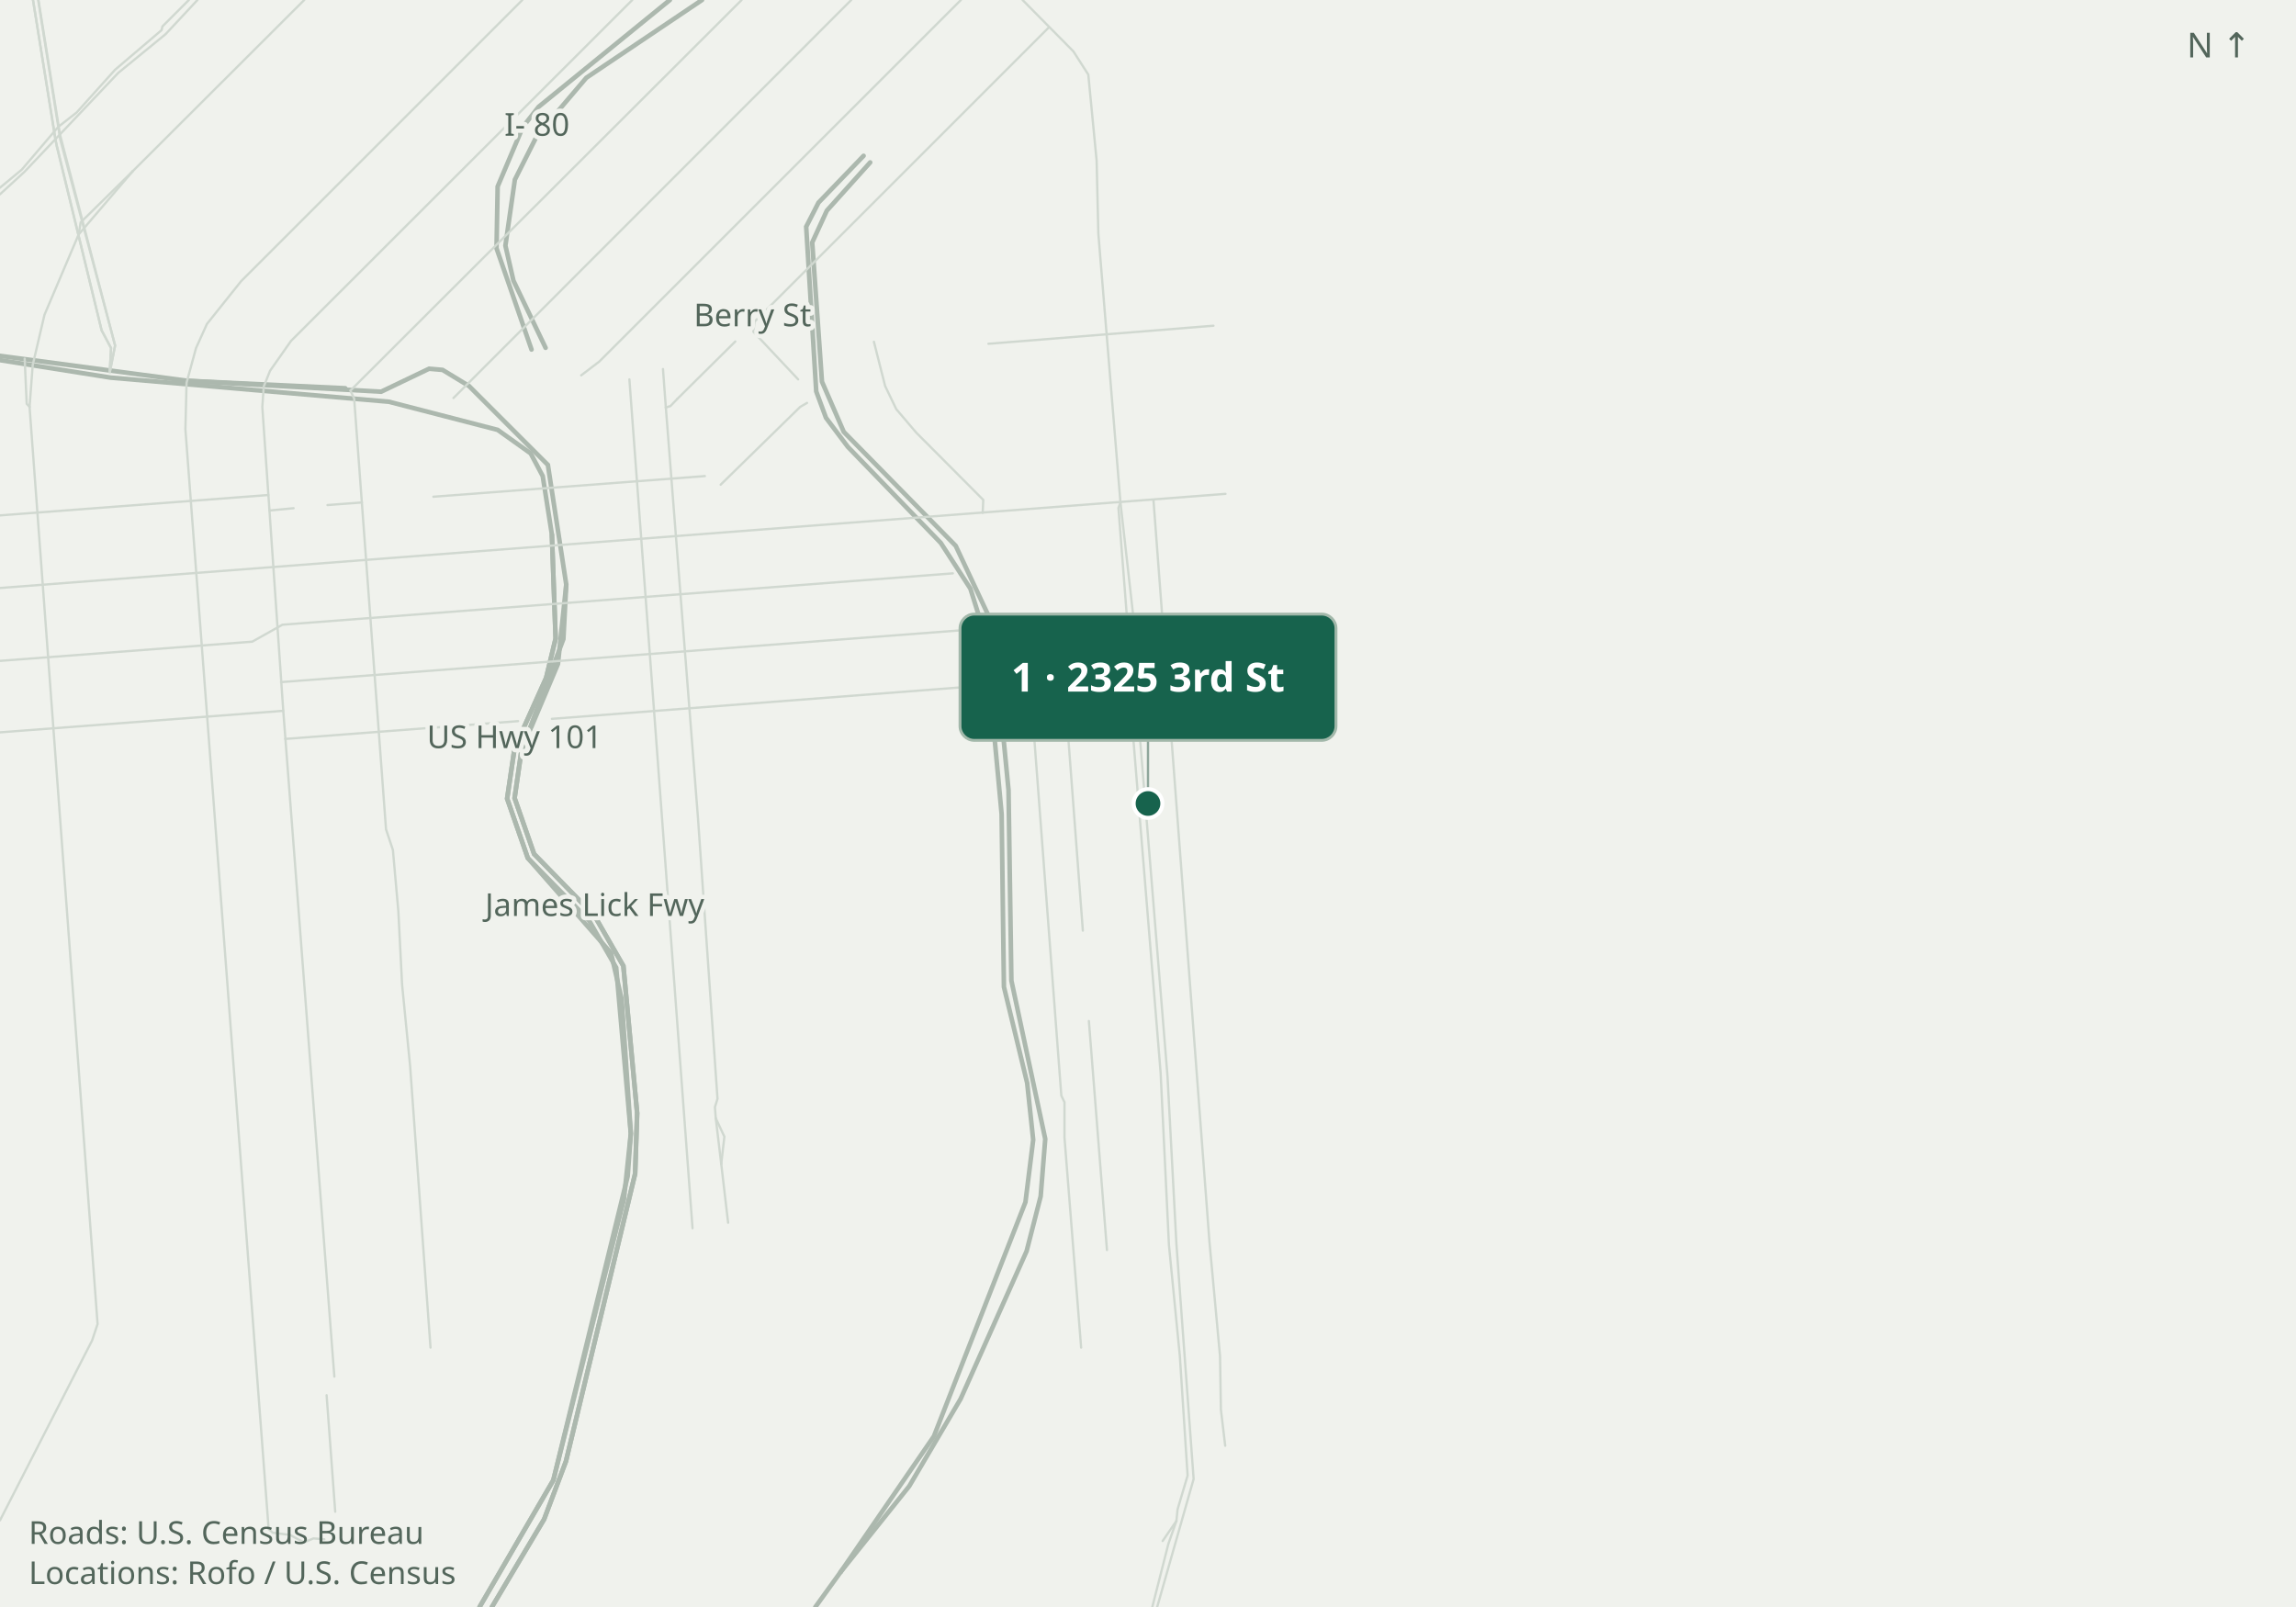
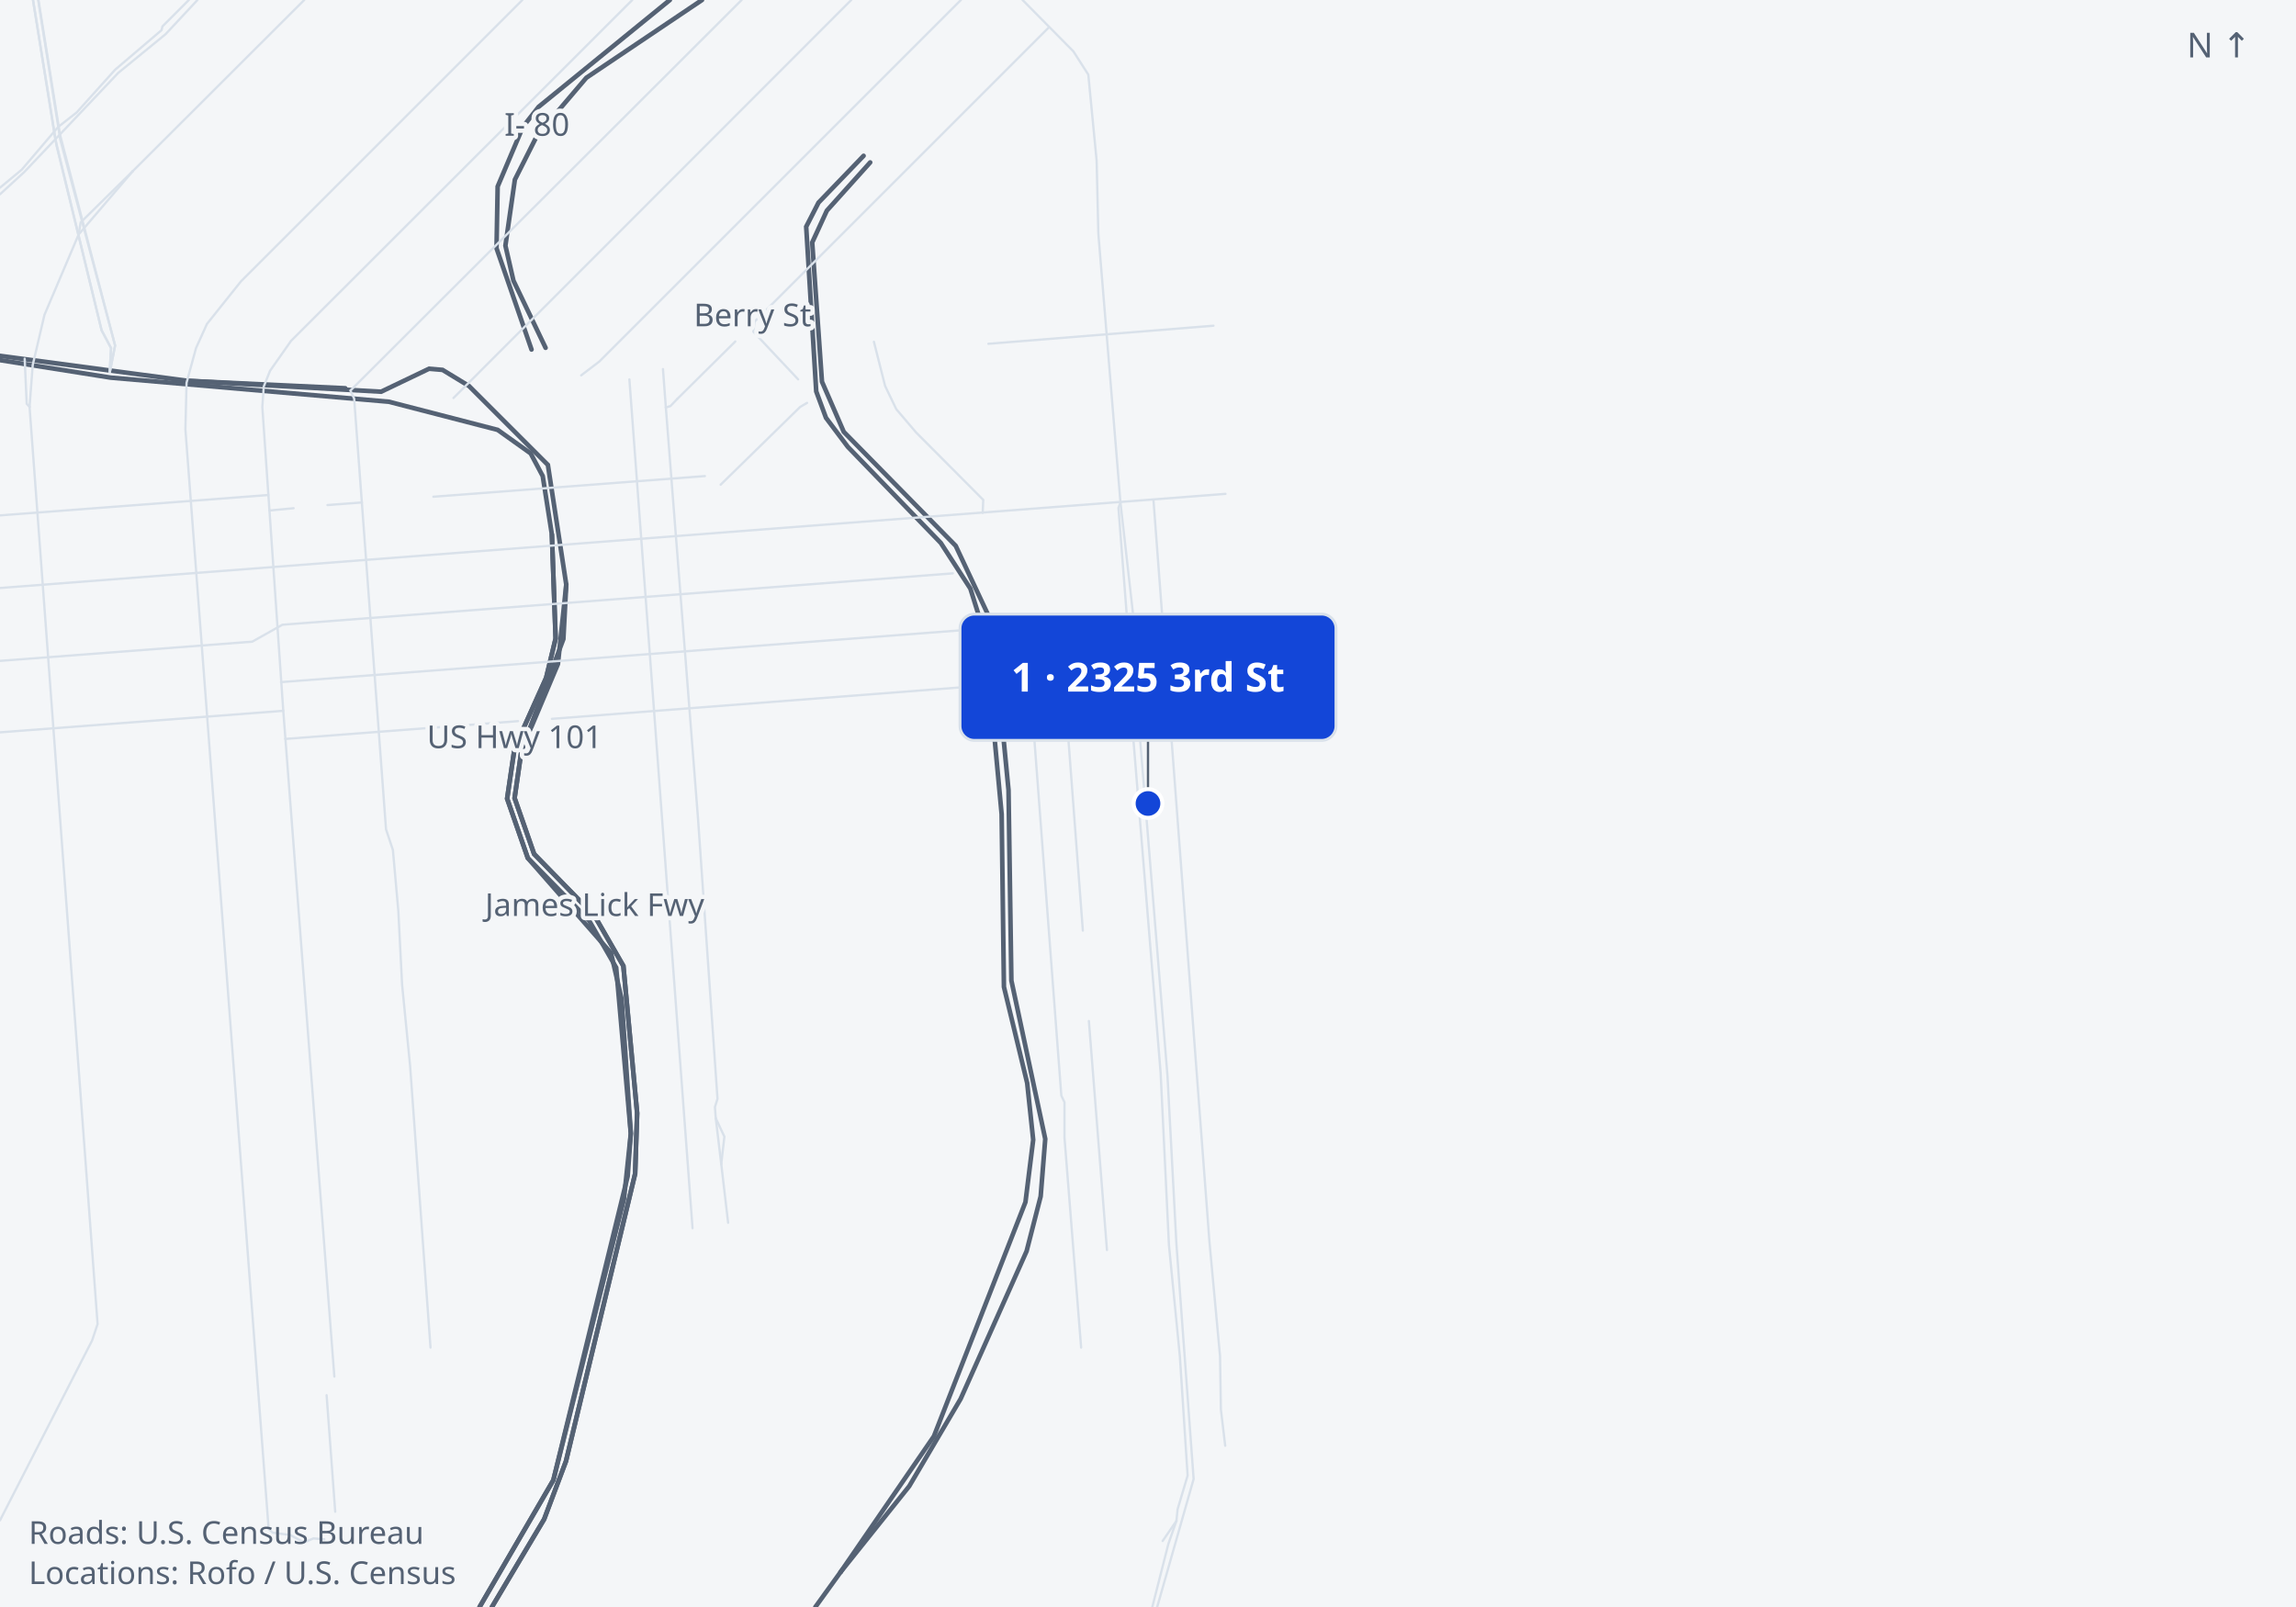
<svg xmlns="http://www.w3.org/2000/svg" viewBox="0 0 800 560" role="group" aria-label="Locate 2325 3rd St">
-   <style>.rm-road{fill:none;stroke:#d0d8d0;stroke-width:.8;stroke-linecap:round}.rm-road--2{stroke:#acb8ae;stroke-width:1.6}.rm-halo{fill:#bed2c2;opacity:.45}.rm-anchor{fill:#17634d;stroke:#fff;stroke-width:1.4}.rm-leader{fill:none;stroke:#8fa69b;stroke-width:.8}.rm-marker{cursor:pointer}.rm-marker rect{fill:#f8f9f5;stroke:#a2b8aa;stroke-width:1}.rm-marker text{font:600 14px system-ui,sans-serif;fill:#285643;pointer-events:none}.rm-marker[aria-pressed=true] rect{fill:#17634d}.rm-marker[aria-pressed=true] text{fill:white}.rm-marker:focus rect{stroke:#102c24;stroke-width:4}.rm-road-label{font:11px system-ui,sans-serif;fill:#53665b;paint-order:stroke;stroke:#f0f2ed;stroke-width:3;stroke-linejoin:round}</style>
-   <rect width="800" height="560" fill="#f0f2ed" />
+   <style>.rm-road{fill:none;stroke:#d9e1ea;stroke-width:.8;stroke-linecap:round}.rm-road--2{stroke:#556274;stroke-width:1.6}.rm-halo{fill:#e9eefb;opacity:.45}.rm-anchor{fill:#1346d8;stroke:#fff;stroke-width:1.4}.rm-leader{fill:none;stroke:#556274;stroke-width:.8}.rm-marker{cursor:pointer}.rm-marker rect{fill:#ffffff;stroke:#d9e1ea;stroke-width:1}.rm-marker text{font:600 14px system-ui,sans-serif;fill:#1f2937;pointer-events:none}.rm-marker[aria-pressed=true] rect{fill:#1346d8}.rm-marker[aria-pressed=true] text{fill:white}.rm-marker:hover rect{stroke:#1346d8;stroke-width:2}.rm-marker:focus rect{stroke:#1346d8;stroke-width:4;paint-order:stroke;outline:2px solid #fff;outline-offset:2px}.rm-road-label{font:11px system-ui,sans-serif;fill:#556274;paint-order:stroke;stroke:#f4f6f8;stroke-width:3;stroke-linejoin:round}</style>
+   <rect width="800" height="560" fill="#f4f6f8" />
  <path d="M171.4,560.0L189.6,529.4L197.2,509.2L221.3,409.0L222.0,387.9L217.2,336.6L207.2,319.2L186.1,297.6L179.3,278.1L181.7,261.5L194.4,231.4L197.3,203.7" class="rm-road rm-road--2" />
  <path d="M167.1,560.0L192.8,515.8L218.7,409.9L219.8,395.0L214.7,337.2L205.2,320.7L183.9,299.0L176.7,278.3L179.3,260.7L190.3,236.2L193.6,222.5L192.3,186.3" class="rm-road rm-road--2" />
  <path d="M190.1,121.2L178.9,97.8L176.1,85.6L179.4,62.6L187.1,47.3L204.3,27.1L244.6,0.0" class="rm-road rm-road--2" />
  <path d="M185.2,121.8L173.0,86.5L173.4,65.0L182.2,44.2L187.7,37.2L233.4,0.0" class="rm-road rm-road--2" />
  <path d="M120.3,135.3L65.2,132.7" class="rm-road rm-road--2" />
  <path d="M167.1,560.0L192.8,515.8L217.4,417.9L219.8,395.0L216.6,348.2L212.9,332.1L183.9,299.0L176.7,278.3L179.3,260.7L190.3,236.2L193.6,222.5L192.3,186.3L189.1,165.9L184.9,158.0L173.4,149.8L135.5,140.0L38.6,131.6L0.0,125.5" class="rm-road rm-road--2" />
  <path d="M0.0,124.0L65.2,132.7L132.8,136.5L149.5,128.5L154.2,128.9L163.4,134.5L190.9,162.0L197.3,203.7L196.3,222.7L181.7,261.5L179.3,278.1L186.1,297.6L207.2,319.2L217.2,336.6L222.0,387.9L221.3,409.0L197.2,509.2L189.6,529.4L171.4,560.0" class="rm-road rm-road--2" />
  <path d="M300.9,54.3L285.2,70.6L280.9,79.0L284.4,136.4L287.8,145.6L295.4,155.7L327.8,189.2L338.1,205.1L343.2,221.4L349.0,283.7L349.8,343.9L357.9,377.4L360.0,397.2L357.3,418.9L325.4,500.5L292.9,547.8" class="rm-road rm-road--2" />
  <path d="M284.1,560.0L292.9,547.8" class="rm-road rm-road--2" />
  <path d="M292.9,547.8L316.8,517.9L334.7,487.5L357.7,436.0L362.6,416.9L364.2,396.9L352.4,341.7L351.4,275.3L345.8,217.5L333.0,190.2L294.0,150.5L286.4,133.0L283.0,84.5L288.1,73.4L303.2,56.6" class="rm-road rm-road--2" />
  <path d="M20.9,46.9L40.1,120.4L38.2,130.0L38.7,121.3L35.4,115.1L19.3,48.7" class="rm-road rm-road--6" />
  <path d="M20.9,46.9L13.4,0.0" class="rm-road rm-road--6" />
  <path d="M19.3,48.7L11.5,0.0" class="rm-road rm-road--6" />
  <path d="M11.5,0.0L19.7,50.7L35.4,115.1L38.7,121.3L38.2,130.0L40.1,120.4L21.0,48.6L13.3,0.0" class="rm-road rm-road--6" />
  <path d="M365.5,9.5L262.9,112.1L262.5,115.6L278.1,132.2" class="rm-road rm-road--8" />
  <path d="M404.9,214.3L97.9,237.7" class="rm-road rm-road--8" />
  <path d="M409.9,530.0L405.1,537.0" class="rm-road rm-road--8" />
  <path d="M258.4,0.0L122.1,136.1L123.4,138.9L134.5,289.0L136.9,296.2L138.8,317.6L140.1,343.1L142.9,371.5L150.0,469.6" class="rm-road rm-road--8" />
  <path d="M182.0,0.0L84.0,98.0L72.1,112.9L68.3,121.3L65.0,133.4L64.6,149.6L93.6,532.8L95.0,534.1L101.1,534.9L105.9,537.5L109.2,536.1L113.0,536.4" class="rm-road rm-road--8" />
  <path d="M390.4,175.1L394.9,215.0L397.0,254.7L406.8,375.1L409.9,433.5L415.9,515.4L403.2,560.0" class="rm-road rm-road--8" />
  <path d="M249.4,389.7L251.3,405.6" class="rm-road rm-road--8" />
  <path d="M304.5,119.1L308.4,134.5L312.3,142.6L319.2,150.7L342.6,174.2L342.4,178.7" class="rm-road rm-road--8" />
  <path d="M10.3,141.8L11.4,127.2L15.5,109.7L27.4,81.7" class="rm-road rm-road--8" />
  <path d="M232.0,142.0L243.2,285.1L250.0,382.9L249.1,385.8L249.4,389.7" class="rm-road rm-road--8" />
  <path d="M113.8,486.2L116.8,526.8" class="rm-road rm-road--8" />
  <path d="M251.3,405.6L253.7,426.1" class="rm-road rm-road--8" />
  <path d="M369.2,217.1L377.3,324.3" class="rm-road rm-road--8" />
  <path d="M249.4,389.7L252.4,396.1L251.3,405.6" class="rm-road rm-road--8" />
  <path d="M236.0,139.0L233.6,141.5L232.0,142.0" class="rm-road rm-road--8" />
  <path d="M46.3,59.6L27.4,81.7" class="rm-road rm-road--8" />
  <path d="M98.7,247.7L0.0,255.2" class="rm-road rm-road--8" />
  <path d="M379.4,355.8L385.7,435.6" class="rm-road rm-road--8" />
  <path d="M219.3,132.2L241.3,428.0" class="rm-road rm-road--8" />
  <path d="M356.3,0.0L374.0,17.9L379.2,26.0L382.1,56.0L382.7,81.4L390.4,175.1" class="rm-road rm-road--8" />
  <path d="M296.6,0.0L158.0,138.7" class="rm-road rm-road--8" />
  <path d="M357.4,218.0L369.8,381.8L370.9,384.1L370.9,396.4L376.7,469.6" class="rm-road rm-road--8" />
  <path d="M256.2,119.0L236.0,139.0" class="rm-road rm-road--8" />
  <path d="M422.8,113.5L344.4,119.8" class="rm-road rm-road--8" />
  <path d="M406.5,234.0L192.3,250.5" class="rm-road rm-road--8" />
  <path d="M93.5,172.5L0.0,179.6" class="rm-road rm-road--8" />
  <path d="M10.3,141.8L34.0,461.4L32.1,467.1L0.0,529.8" class="rm-road rm-road--8" />
  <path d="M8.6,125.0L9.3,140.7L10.3,141.8" class="rm-road rm-road--8" />
  <path d="M232.0,142.0L231.0,128.6" class="rm-road rm-road--8" />
  <path d="M106.0,0.0L46.3,59.6" class="rm-road rm-road--8" />
  <path d="M390.4,175.1L389.7,177.0L394.2,234.9L394.8,256.4L404.4,373.9L407.3,433.9L411.1,472.6L413.8,514.2L410.3,526.0L409.9,530.0" class="rm-road rm-road--8" />
  <path d="M46.3,59.6L28.1,77.5L27.4,81.7" class="rm-road rm-road--8" />
  <path d="M126.1,175.1L114.1,176.0" class="rm-road rm-road--8" />
  <path d="M245.6,165.9L151.0,173.1" class="rm-road rm-road--8" />
  <path d="M409.9,530.0L407.1,538.0L401.5,560.0" class="rm-road rm-road--8" />
  <path d="M401.9,174.2L421.4,432.6L425.1,472.6L425.4,491.2L426.9,503.8" class="rm-road rm-road--8" />
  <path d="M102.3,177.1L93.9,177.9" class="rm-road rm-road--8" />
  <path d="M332.0,199.8L98.4,217.7L87.9,223.6L0.0,230.3" class="rm-road rm-road--8" />
-   <path d="M334.8,-0.0L208.8,126.0L202.5,130.8" class="rm-road rm-road--8" />
+   <path d="M334.8,0.0L208.8,126.0L202.5,130.8" class="rm-road rm-road--8" />
  <path d="M427.0,172.1L0.0,204.9" class="rm-road rm-road--8" />
  <path d="M0.0,65.4L7.6,59.1L20.3,44.2L26.7,39.2L40.1,24.3L56.3,10.5L56.6,9.2L65.8,0.0" class="rm-road rm-road--8" />
  <path d="M68.8,0.0L57.7,11.9L41.2,25.4L8.5,59.9L0.0,67.7" class="rm-road rm-road--8" />
  <path d="M220.3,0.0L101.4,118.8L94.1,129.2L91.9,134.7L91.4,141.8L98.7,247.7L116.5,479.7" class="rm-road rm-road--8" />
  <path d="M180.5,251.3L99.4,257.5" class="rm-road rm-road--8" />
  <path d="M281.2,140.4L278.8,141.8L251.1,168.9" class="rm-road rm-road--8" />
  <text x="207.2" y="319.2" text-anchor="middle" class="rm-road-label">James Lick Fwy</text>
  <text x="179.3" y="260.7" text-anchor="middle" class="rm-road-label">US Hwy 101</text>
  <text x="187.1" y="47.3" text-anchor="middle" class="rm-road-label">I- 80</text>
  <text x="262.2" y="113.7" text-anchor="middle" class="rm-road-label">Berry St</text>
  <g data-map-group="0">
    <path d="M400.0,280.0L400.0,236.0" class="rm-leader" />
    <circle cx="400.0" cy="280.0" r="5" class="rm-anchor" />
    <g class="rm-marker" data-rofo-choice="0" role="button" tabindex="0" aria-pressed="true" aria-label="Select 1: 2325 3rd St">
      <rect x="334.5" y="214.0" width="131.0" height="44" rx="5" />
      <text x="400.0" y="241.0" text-anchor="middle">1 · 2325 3rd St</text>
    </g>
  </g>
-   <text x="762" y="20" font-family="system-ui,sans-serif" font-size="12" fill="#53665b">N ↑</text>
-   <text x="10" y="538" font-family="system-ui,sans-serif" font-size="11" fill="#53665b">Roads: U.S. Census Bureau</text>
-   <text x="10" y="552" font-family="system-ui,sans-serif" font-size="11" fill="#53665b">Locations: Rofo / U.S. Census</text>
+   <text x="762" y="20" font-family="system-ui,sans-serif" font-size="12" fill="#556274">N ↑</text>
+   <text x="10" y="538" font-family="system-ui,sans-serif" font-size="11" fill="#556274">Roads: U.S. Census Bureau</text>
+   <text x="10" y="552" font-family="system-ui,sans-serif" font-size="11" fill="#556274">Locations: Rofo / U.S. Census</text>
</svg>
